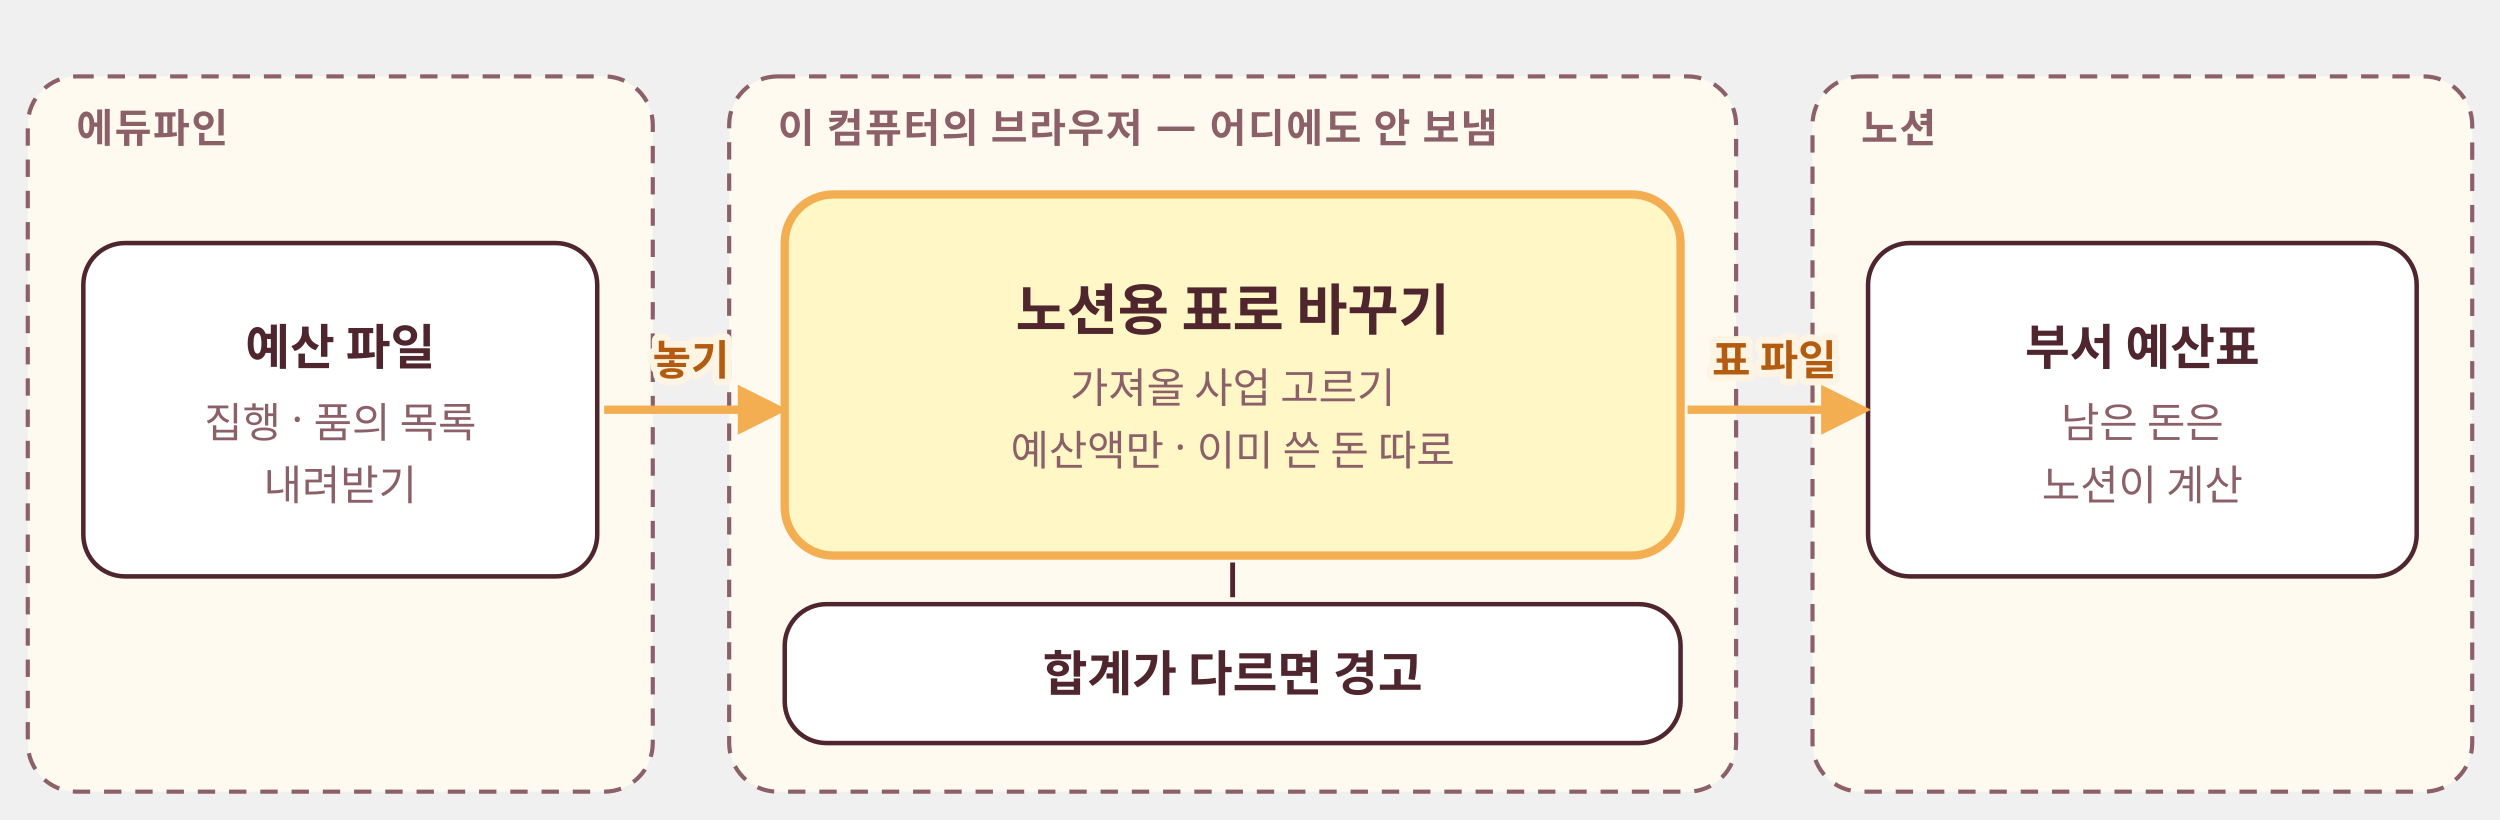
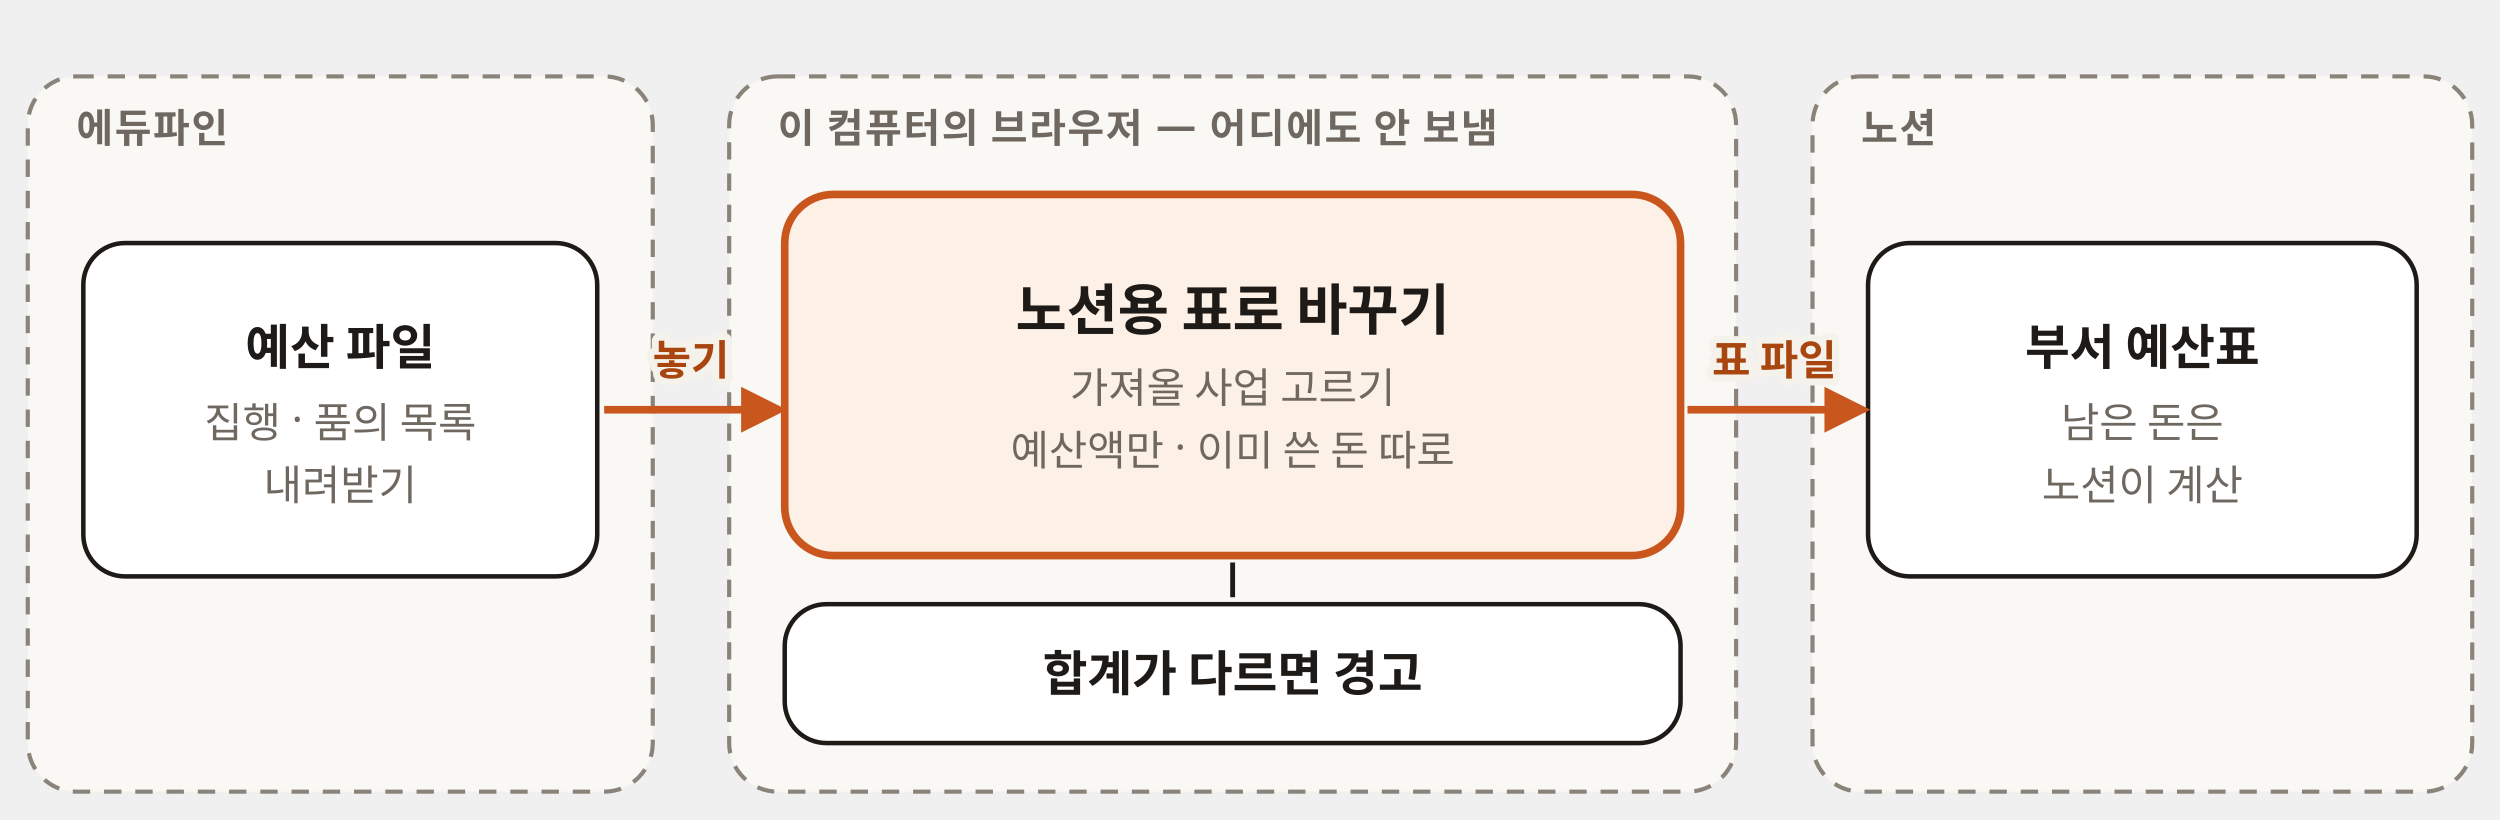
<svg xmlns="http://www.w3.org/2000/svg" viewBox="0 0 720 236" role="img" aria-label="에듀파인에서 내려받은 예산 파일을 브라우저에 놓으면 그 컴퓨터 안에서 노션용 표로 바뀌고, 합계가 다르면 경고한다. 어디에도 보내지 않고, 사람이 노션으로 가져온다.">
  <style>
-     text { font-family: "Pretendard", "Apple SD Gothic Neo", "Malgun Gothic", sans-serif; }
-     .box  { fill: #ffffff; stroke: #4f252e; stroke-width: 1.3; }
-     .key  { fill: #fff7c5; stroke: #f4ae52; stroke-width: 2.4; }
-     .ghost { fill: none; stroke: #8b6068; stroke-width: 1.3; stroke-dasharray: 4 4; }
-     .chip { fill: #c1ebe9; }
-     .zone { fill: #fffaf0; stroke: #8b6068; stroke-width: 1.2; stroke-dasharray: 5 4; }
-     .ring { fill: none; stroke: #8b6068; stroke-width: 1; stroke-dasharray: 2 4; }
-     .ln   { stroke: #4f252e; stroke-width: 1.4; fill: none; }
-     .arw  { stroke: #f4ae52; stroke-width: 2.4; fill: none; }
-     .no   { stroke: #8b6068; stroke-width: 1.6; fill: none; stroke-dasharray: 4 4; }
-     .x    { stroke: #b35c0f; stroke-width: 2.4; stroke-linecap: round; }
-     .dot  { fill: #f4ae52; }
-     .node { fill: #4f252e; }
-     .t  { fill: #4f252e; font-size: 14px; font-weight: 700; }
-     .tb { fill: #4f252e; font-size: 16px; font-weight: 700; }
-     .s  { fill: #8b6068; font-size: 12px; }
-     .c  { fill: #4f252e; font-size: 12.5px; font-weight: 600; }
-     .zl { fill: #8b6068; font-size: 11.5px; font-weight: 700; letter-spacing: .04em; }
-     .rl { fill: #8b6068; font-size: 10.5px; }
-     .al { fill: #b35c0f; font-size: 12px; font-weight: 600;
-           paint-order: stroke; stroke: #fdf4e4; stroke-width: 4px; stroke-linejoin: round; }
+     text { font-family: "Pretendard Variable", "Pretendard", "Apple SD Gothic Neo", "Malgun Gothic", sans-serif; }
+     .box  { fill: #ffffff; stroke: #1d1a17; stroke-width: 1.3; }
+     .key  { fill: #fdf0e6; stroke: #c9561c; stroke-width: 2.2; }
+     .ghost { fill: none; stroke: #6f6860; stroke-width: 1.3; stroke-dasharray: 4 4; }
+     .chip { fill: #ebe6de; }
+     .zone { fill: #faf8f4; stroke: #8a837a; stroke-width: 1.2; stroke-dasharray: 5 4; }
+     .ring { fill: none; stroke: #8a837a; stroke-width: 1; stroke-dasharray: 2 4; }
+     .ln   { stroke: #1d1a17; stroke-width: 1.4; fill: none; }
+     .arw  { stroke: #c9561c; stroke-width: 2.2; fill: none; }
+     .no   { stroke: #8a837a; stroke-width: 1.6; fill: none; stroke-dasharray: 4 4; }
+     .x    { stroke: #a9460f; stroke-width: 2.4; stroke-linecap: round; }
+     .dot  { fill: #c9561c; }
+     .node { fill: #1d1a17; }
+     .t  { fill: #1d1a17; font-size: 14px; font-weight: 700; }
+     .tb { fill: #1d1a17; font-size: 16px; font-weight: 800; }
+     .s  { fill: #6f6860; font-size: 12px; }
+     .c  { fill: #1d1a17; font-size: 12.5px; font-weight: 600; }
+     .zl { fill: #6f6860; font-size: 11.5px; font-weight: 700; letter-spacing: .04em; }
+     .rl { fill: #6f6860; font-size: 10.5px; }
+     .al { fill: #a9460f; font-size: 12px; font-weight: 700;
+           paint-order: stroke; stroke: #f5f2ec; stroke-width: 4px; stroke-linejoin: round; }
    @media (prefers-color-scheme: dark) {
-       .box  { fill: #32191f; stroke: #f8ece1; }
-       .key  { fill: #4a3a1e; }
-       .ghost, .zone, .ring, .no { stroke: #c6a29e; }
-       .chip { fill: #1d5a5c; }
-       .zone { fill: #2f171c; }
-       .ln   { stroke: #f8ece1; }
-       .x    { stroke: #f4ae52; }
-       .node { fill: #f8ece1; }
-       .t, .tb, .c { fill: #f8ece1; }
-       .s, .zl, .rl { fill: #c6a29e; }
-       .al { fill: #f4ae52; stroke: #2c151a; }
+       .box  { fill: #262220; stroke: #f1ece6; }
+       .key  { fill: #3a2618; stroke: #f08a4b; }
+       .ghost, .zone, .ring, .no { stroke: #a79f95; }
+       .chip { fill: #2d2824; }
+       .zone { fill: #1f1b18; }
+       .ln   { stroke: #f1ece6; }
+       .arw  { stroke: #f08a4b; }
+       .dot  { fill: #f08a4b; }
+       .x    { stroke: #f39a62; }
+       .node { fill: #f1ece6; }
+       .t, .tb, .c { fill: #f1ece6; }
+       .s, .zl, .rl { fill: #a79f95; }
+       .al { fill: #f39a62; stroke: #221e1b; }
    }
  </style>
  <defs>
    <marker id="h" viewBox="0 0 10 10" refX="8" refY="5" markerWidth="6" markerHeight="6" orient="auto-start-reverse">
      <path d="M0 0 L10 5 L0 10 z" class="dot" />
    </marker>
  </defs>
  <rect x="8" y="22" width="180" height="206" rx="14" class="zone" />
  <text x="22" y="41" text-anchor="start" class="zl">에듀파인</text>
  <rect x="210" y="22" width="290" height="206" rx="14" class="zone" />
  <text x="224" y="41" text-anchor="start" class="zl">이 컴퓨터의 브라우저 — 어디에도 안 보냄</text>
  <rect x="522" y="22" width="190" height="206" rx="14" class="zone" />
  <text x="536" y="41" text-anchor="start" class="zl">노션</text>
  <rect x="24" y="70" width="148" height="96" rx="12" class="box" />
  <text x="98" y="105" text-anchor="middle" class="t">예산 파일</text>
  <text x="98" y="126" text-anchor="middle" class="s">집행 · 품의 목록</text>
  <text x="98" y="144" text-anchor="middle" class="s">내려받기</text>
  <rect x="226" y="56" width="258" height="104" rx="14" class="key" />
  <text x="355" y="95" text-anchor="middle" class="tb">노션용 표로 바꾸기</text>
  <text x="355" y="116" text-anchor="middle" class="s">가져올 사업 고르기</text>
  <text x="355" y="134" text-anchor="middle" class="s">예산액만 · 이미 쓴 돈 따로</text>
  <path d="M355 162 V172" class="ln" />
  <rect x="226" y="174" width="258" height="40" rx="12" class="box" />
  <text x="355" y="199" text-anchor="middle" class="t">합계가 다르면 경고</text>
  <rect x="538" y="70" width="158" height="96" rx="12" class="box" />
  <text x="617" y="105" text-anchor="middle" class="t">부서 예산표</text>
  <text x="617" y="126" text-anchor="middle" class="s">남은 돈은</text>
  <text x="617" y="144" text-anchor="middle" class="s">노션이 계산</text>
  <path d="M174 118 H224" class="arw" marker-end="url(#h)" />
  <text x="199" y="108" text-anchor="middle" class="al">놓기</text>
  <path d="M486 118 H536" class="arw" marker-end="url(#h)" />
  <text x="511" y="108" text-anchor="middle" class="al">표 파일</text>
</svg>
